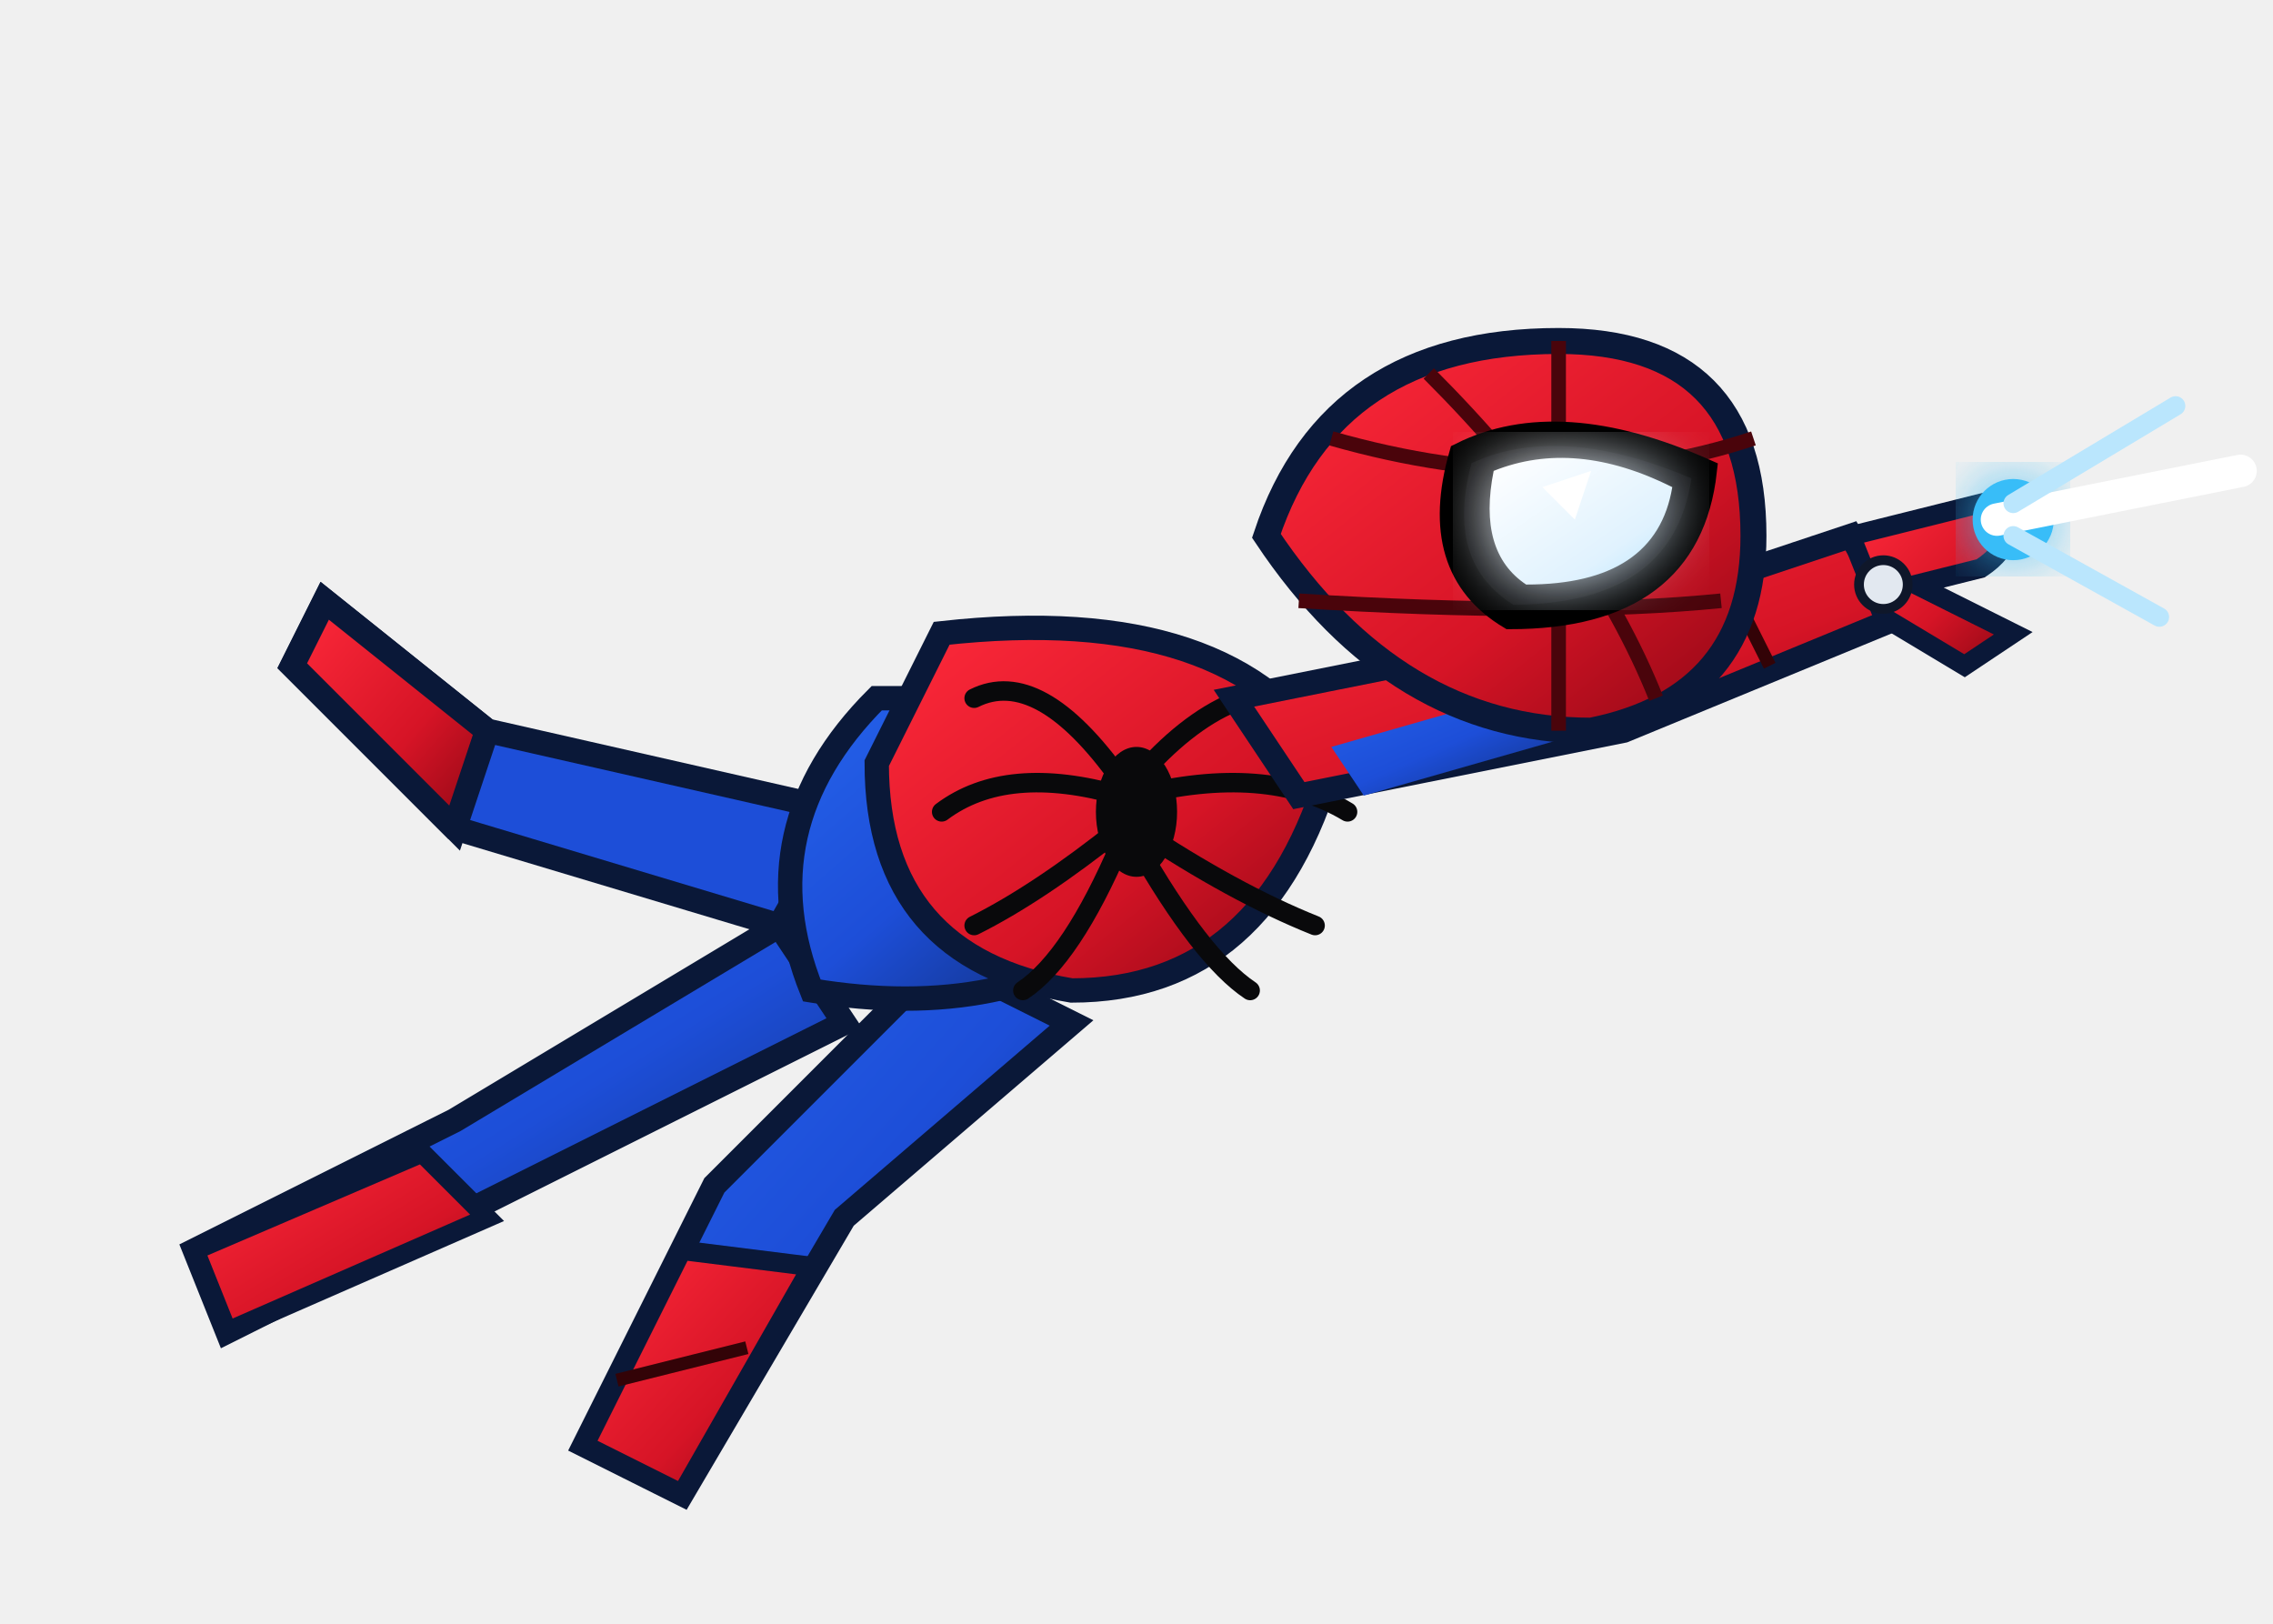
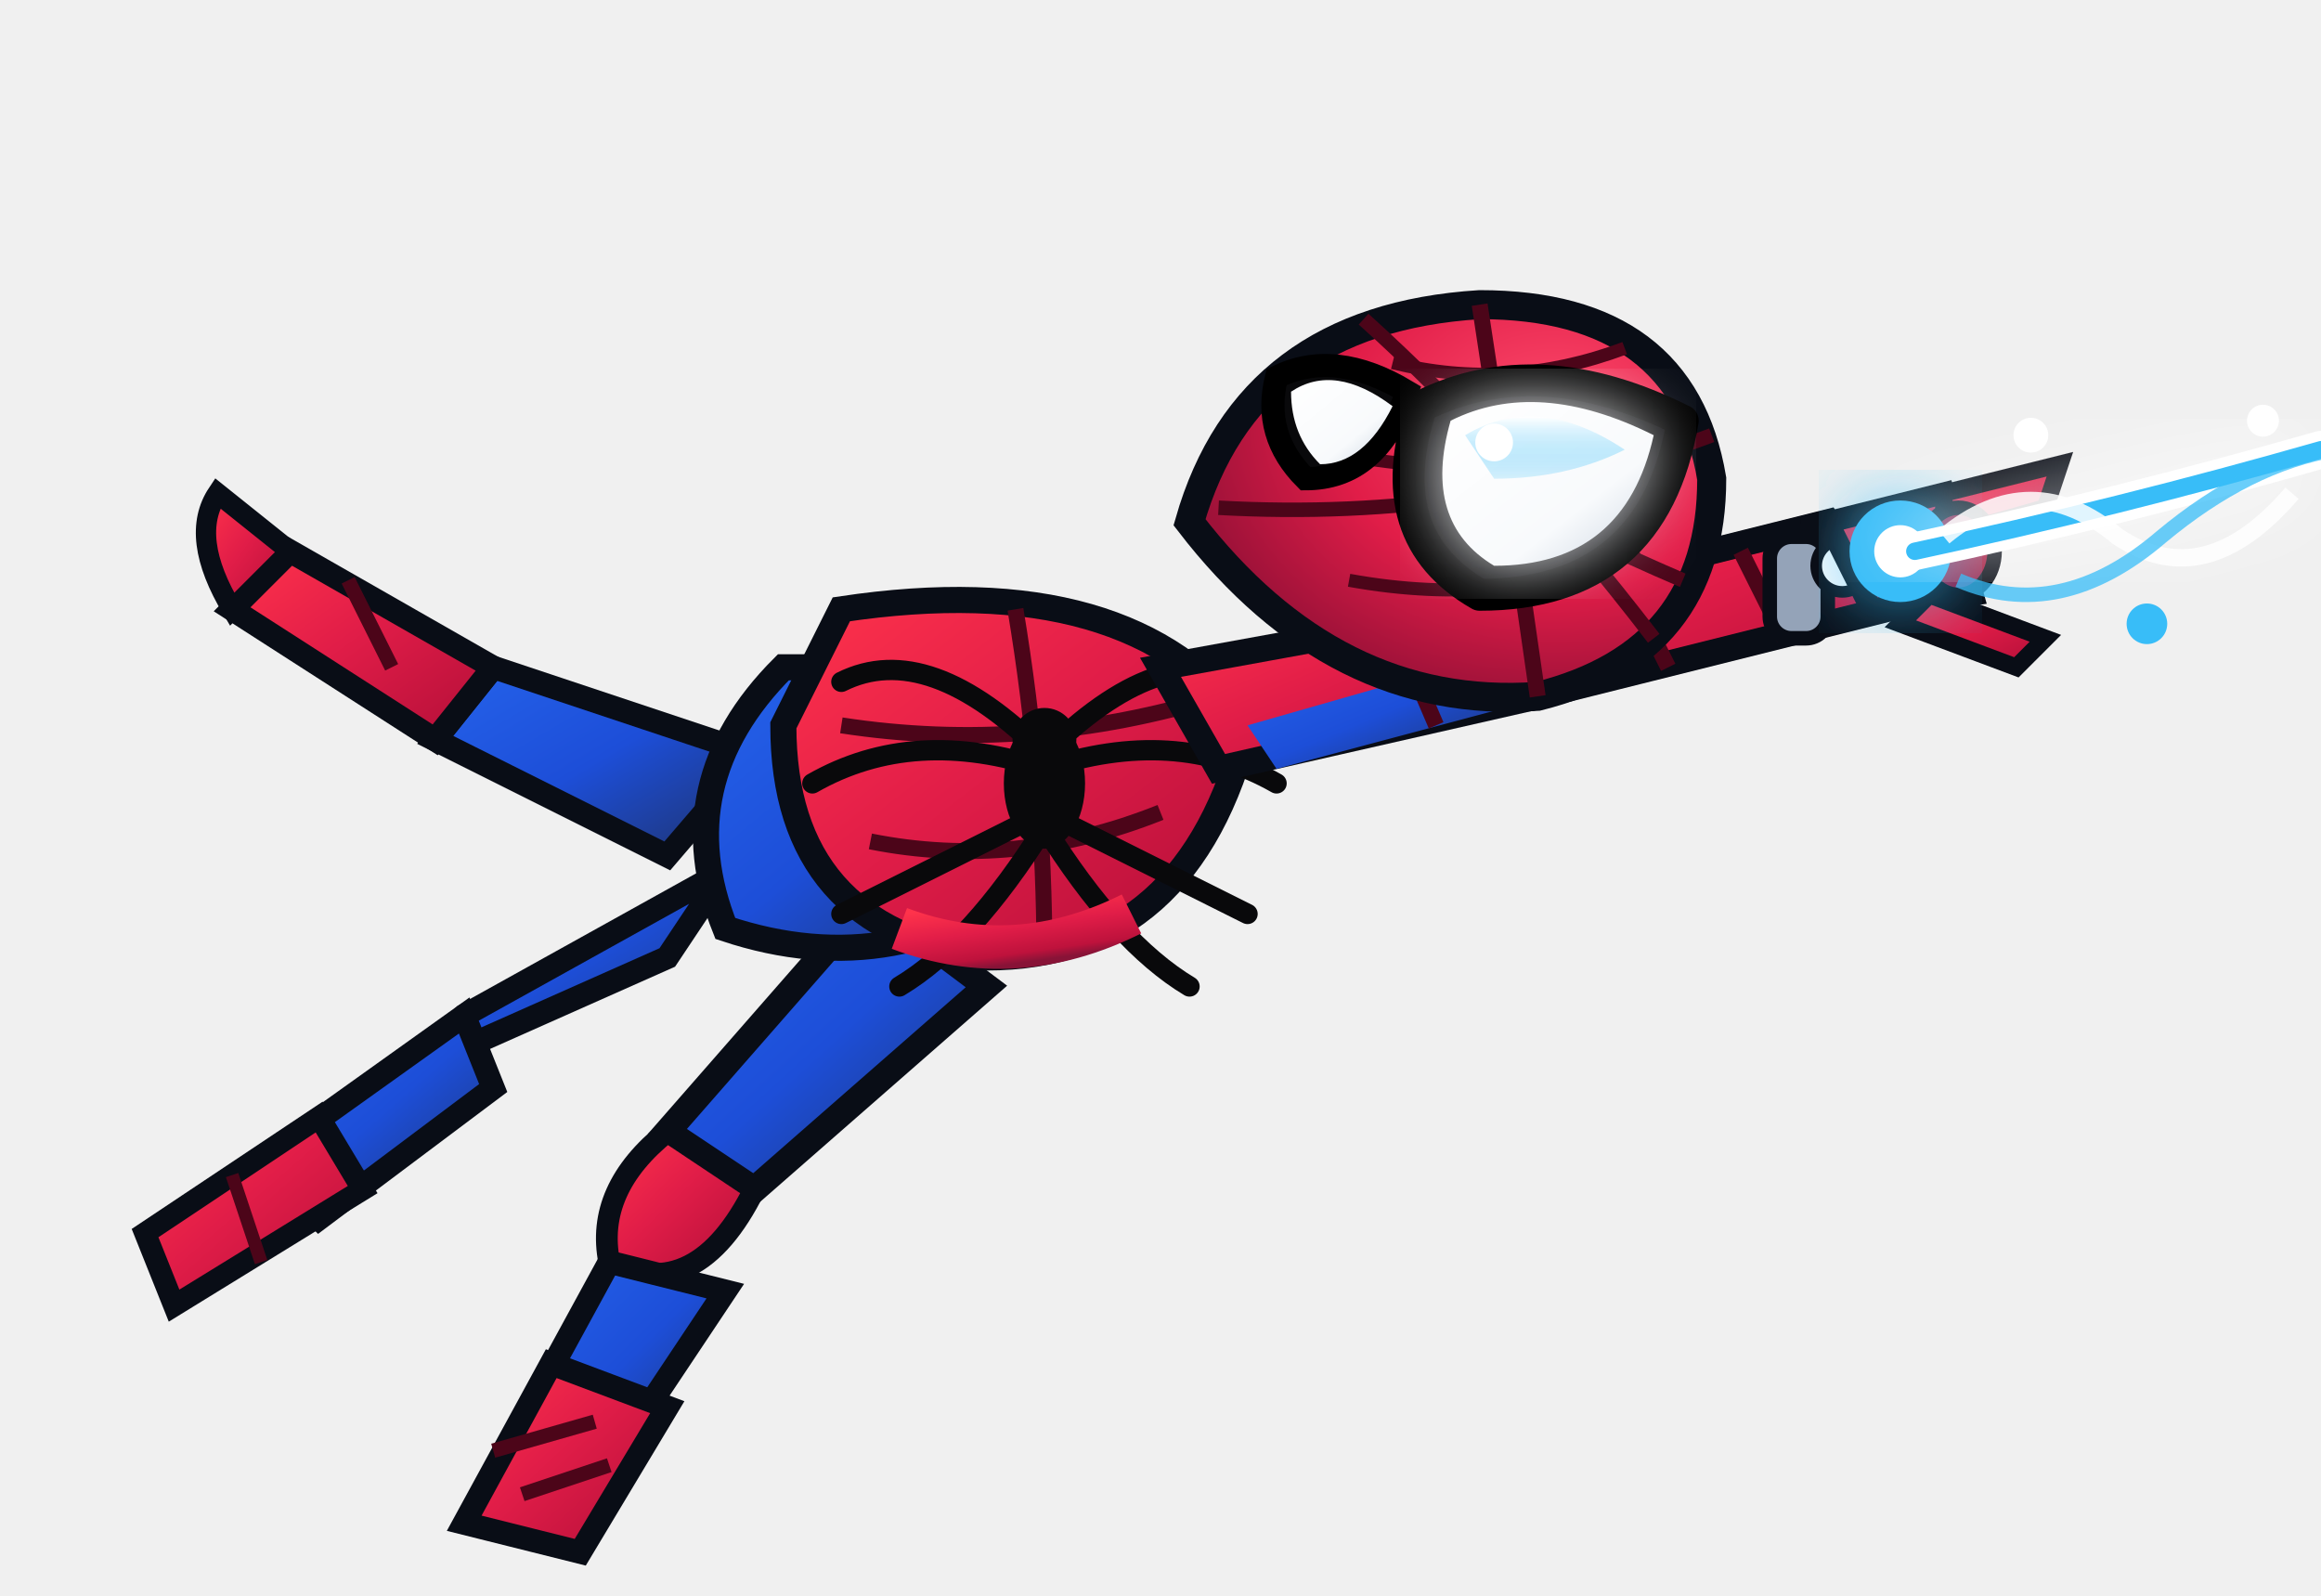
- <svg xmlns="http://www.w3.org/2000/svg" viewBox="0 0 140 100" width="140" height="100">
+ <svg xmlns="http://www.w3.org/2000/svg" viewBox="0 0 160 110" width="160" height="110">
  <defs>
-     <linearGradient id="spideyRed" x1="0%" y1="0%" x2="100%" y2="100%">
-       <stop offset="0%" stop-color="#ff2a3b" />
-       <stop offset="60%" stop-color="#d61426" />
-       <stop offset="100%" stop-color="#8c0714" />
+     <linearGradient id="suitRed" x1="0%" y1="0%" x2="100%" y2="100%">
+       <stop offset="0%" stop-color="#ff334b" />
+       <stop offset="45%" stop-color="#e11d48" />
+       <stop offset="85%" stop-color="#be123c" />
+       <stop offset="100%" stop-color="#881337" />
    </linearGradient>
-     <linearGradient id="spideyBlue" x1="0%" y1="0%" x2="100%" y2="100%">
+     <linearGradient id="suitBlue" x1="0%" y1="0%" x2="100%" y2="100%">
      <stop offset="0%" stop-color="#2563eb" />
      <stop offset="50%" stop-color="#1d4ed8" />
-       <stop offset="100%" stop-color="#0f2b73" />
+       <stop offset="85%" stop-color="#1e3a8a" />
+       <stop offset="100%" stop-color="#0f172a" />
    </linearGradient>
-     <linearGradient id="lensGloss" x1="0%" y1="0%" x2="100%" y2="100%">
+     <radialGradient id="maskGloss" cx="70%" cy="30%" r="70%">
+       <stop offset="0%" stop-color="#ff4d6d" />
+       <stop offset="60%" stop-color="#e11d48" />
+       <stop offset="100%" stop-color="#9f1239" />
+     </radialGradient>
+     <linearGradient id="lensWhite" x1="0%" y1="0%" x2="100%" y2="100%">
      <stop offset="0%" stop-color="#ffffff" />
-       <stop offset="70%" stop-color="#e0f2fe" />
-       <stop offset="100%" stop-color="#bae6fd" />
+       <stop offset="65%" stop-color="#f8fafc" />
+       <stop offset="100%" stop-color="#cbd5e1" />
    </linearGradient>
-     <filter id="neonGlow" x="-20%" y="-20%" width="140%" height="140%">
-       <feGaussianBlur stdDeviation="2" result="blur" />
+     <linearGradient id="lensGlint" x1="0%" y1="0%" x2="0%" y2="100%">
+       <stop offset="0%" stop-color="#ffffff" stop-opacity="0.95" />
+       <stop offset="100%" stop-color="#38bdf8" stop-opacity="0.2" />
+     </linearGradient>
+     <filter id="spiderGlow" x="-20%" y="-20%" width="140%" height="140%">
+       <feGaussianBlur stdDeviation="2.5" result="blur" />
      <feComposite in="SourceGraphic" in2="blur" operator="over" />
    </filter>
+     <filter id="webSpark" x="-30%" y="-30%" width="160%" height="160%">
+       <feGaussianBlur stdDeviation="3" result="glow" />
+       <feMerge>
+         <feMergeNode in="glow" />
+         <feMergeNode in="SourceGraphic" />
+       </feMerge>
+     </filter>
  </defs>
-   <g id="spiderman-hero" transform="translate(10, 5)">
-     <path d="M 42 45 L 20 40 L 10 32 L 8 36 L 18 46 L 38 52 Z" fill="#1d4ed8" stroke="#0a1838" stroke-width="1.5" />
-     <path d="M 20 40 L 10 32 L 8 36 L 18 46 Z" fill="url(#spideyRed)" stroke="#0a1838" stroke-width="1.5" />
-     <path d="M 38 52 L 18 64 L 2 72 L 4 77 L 22 68 L 42 58 Z" fill="url(#spideyBlue)" stroke="#0a1838" stroke-width="1.5" />
-     <path d="M 16 66 L 2 72 L 4 77 L 20 70 Z" fill="url(#spideyRed)" stroke="#0a1838" stroke-width="1.2" />
-     <path d="M 48 54 L 34 68 L 26 84 L 32 87 L 42 70 L 56 58 Z" fill="url(#spideyBlue)" stroke="#0a1838" stroke-width="1.5" />
-     <path d="M 32 72 L 26 84 L 32 87 L 40 73 Z" fill="url(#spideyRed)" stroke="#0a1838" stroke-width="1.2" />
-     <line x1="28" y1="80" x2="36" y2="78" stroke="#330307" stroke-width="0.8" />
-     <path d="M 44 38 Q 36 46 40 56 Q 52 58 60 52 Q 54 44 48 38 Z" fill="url(#spideyBlue)" stroke="#0a1838" stroke-width="1.5" />
-     <path d="M 48 34 Q 66 32 72 42 Q 68 56 56 56 Q 44 54 44 42 Z" fill="url(#spideyRed)" stroke="#0a1838" stroke-width="1.5" />
-     <ellipse cx="60" cy="45" rx="2.5" ry="4" fill="#09090b" />
-     <path d="M 60 43 Q 66 36 72 38" stroke="#09090b" stroke-width="1.2" fill="none" stroke-linecap="round" />
-     <path d="M 60 44 Q 68 42 73 45" stroke="#09090b" stroke-width="1.2" fill="none" stroke-linecap="round" />
-     <path d="M 59 43 Q 54 36 50 38" stroke="#09090b" stroke-width="1.2" fill="none" stroke-linecap="round" />
-     <path d="M 59 44 Q 52 42 48 45" stroke="#09090b" stroke-width="1.2" fill="none" stroke-linecap="round" />
-     <path d="M 60 46 Q 66 50 71 52" stroke="#09090b" stroke-width="1.2" fill="none" stroke-linecap="round" />
-     <path d="M 60 47 Q 64 54 67 56" stroke="#09090b" stroke-width="1.2" fill="none" stroke-linecap="round" />
-     <path d="M 59 46 Q 54 50 50 52" stroke="#09090b" stroke-width="1.2" fill="none" stroke-linecap="round" />
-     <path d="M 59 47 Q 56 54 53 56" stroke="#09090b" stroke-width="1.2" fill="none" stroke-linecap="round" />
-     <path d="M 66 38 L 86 34 L 104 28 L 107 33 L 90 40 L 70 44 Z" fill="url(#spideyRed)" stroke="#0a1838" stroke-width="1.5" />
-     <path d="M 72 41 L 86 37 L 88 40 L 74 44 Z" fill="url(#spideyBlue)" />
-     <line x1="84" y1="34" x2="88" y2="40" stroke="#330307" stroke-width="0.8" />
-     <line x1="96" y1="30" x2="99" y2="36" stroke="#330307" stroke-width="0.8" />
-     <path d="M 104 28 L 112 26 Q 115 28 112 30 L 108 31 L 114 34 L 111 36 L 106 33 Z" fill="url(#spideyRed)" stroke="#0a1838" stroke-width="1.2" />
-     <circle cx="106" cy="31" r="1.5" fill="#e2e8f0" stroke="#0f172a" stroke-width="0.6" />
-     <path d="M 68 28 Q 72 16 86 16 Q 98 16 98 28 Q 98 38 88 40 Q 76 40 68 28 Z" fill="url(#spideyRed)" stroke="#0a1838" stroke-width="1.6" />
-     <path d="M 86 16 Q 86 28 86 40" stroke="#4a040b" stroke-width="0.9" fill="none" />
-     <path d="M 72 22 Q 86 26 98 22" stroke="#4a040b" stroke-width="0.9" fill="none" />
-     <path d="M 70 32 Q 86 33 96 32" stroke="#4a040b" stroke-width="0.9" fill="none" />
-     <path d="M 78 18 Q 88 28 92 38" stroke="#4a040b" stroke-width="0.9" fill="none" />
-     <path d="M 80 23 Q 86 20 95 24 Q 94 33 83 33 Q 78 30 80 23 Z" fill="#09090b" stroke="#000000" stroke-width="1.5" />
-     <path d="M 82 24 Q 87 22 93 25 Q 92 31 84 31 Q 81 29 82 24 Z" fill="url(#lensGloss)" filter="url(#neonGlow)" />
-     <polygon points="85,25 88,24 87,27" fill="#ffffff" />
-     <circle cx="114" cy="27" r="2.5" fill="#38bdf8" filter="url(#neonGlow)" />
-     <line x1="113" y1="27" x2="128" y2="24" stroke="#ffffff" stroke-width="2" stroke-linecap="round" />
-     <line x1="114" y1="26" x2="124" y2="20" stroke="#bae6fd" stroke-width="1.2" stroke-linecap="round" />
-     <line x1="114" y1="28" x2="123" y2="33" stroke="#bae6fd" stroke-width="1.2" stroke-linecap="round" />
+   <g id="spider-man" transform="translate(8, 6)">
+     <path d="M 44 46 L 26 40 L 22 45 L 38 53 Z" fill="url(#suitBlue)" stroke="#090d16" stroke-width="1.6" />
+     <path d="M 26 40 L 12 32 L 8 36 L 22 45 Z" fill="url(#suitRed)" stroke="#090d16" stroke-width="1.6" />
+     <line x1="16" y1="34" x2="19" y2="40" stroke="#4c0519" stroke-width="1" />
+     <path d="M 12 32 L 7 28 Q 5 31 8 36 Z" fill="url(#suitRed)" stroke="#090d16" stroke-width="1.4" />
+     <path d="M 42 54 L 24 64 L 20 68 L 38 60 Z" fill="url(#suitBlue)" stroke="#090d16" stroke-width="1.6" />
+     <path d="M 24 64 L 10 74 L 14 78 L 26 69 Z" fill="url(#suitBlue)" stroke="#090d16" stroke-width="1.6" />
+     <path d="M 14 71 L 2 79 L 4 84 L 17 76 Z" fill="url(#suitRed)" stroke="#090d16" stroke-width="1.5" />
+     <line x1="8" y1="75" x2="10" y2="81" stroke="#4c0519" stroke-width="0.9" />
+     <path d="M 52 56 L 38 72 L 44 76 L 60 62 Z" fill="url(#suitBlue)" stroke="#090d16" stroke-width="1.8" />
+     <path d="M 38 72 Q 33 76 34 81 Q 40 84 44 76 Z" fill="url(#suitRed)" stroke="#090d16" stroke-width="1.5" />
+     <path d="M 34 81 L 28 92 L 34 95 L 42 83 Z" fill="url(#suitBlue)" stroke="#090d16" stroke-width="1.6" />
+     <path d="M 30 88 L 24 99 L 32 101 L 38 91 Z" fill="url(#suitRed)" stroke="#090d16" stroke-width="1.6" />
+     <line x1="26" y1="94" x2="33" y2="92" stroke="#4c0519" stroke-width="1" />
+     <line x1="28" y1="97" x2="34" y2="95" stroke="#4c0519" stroke-width="1" />
+     <path d="M 46 40 Q 38 48 42 58 Q 54 62 64 54 Q 58 46 50 40 Z" fill="url(#suitBlue)" stroke="#090d16" stroke-width="1.8" />
+     <path d="M 50 36 Q 70 33 78 44 Q 74 60 60 60 Q 46 58 46 44 Z" fill="url(#suitRed)" stroke="#090d16" stroke-width="1.8" />
+     <path d="M 62 36 Q 64 48 64 60" stroke="#4c0519" stroke-width="1.1" fill="none" />
+     <path d="M 50 44 Q 63 46 76 42" stroke="#4c0519" stroke-width="1.1" fill="none" />
+     <path d="M 52 52 Q 62 54 72 50" stroke="#4c0519" stroke-width="1.1" fill="none" />
+     <ellipse cx="64" cy="48" rx="2.8" ry="4.5" fill="#09090b" />
+     <ellipse cx="64" cy="45" rx="2.2" ry="2.2" fill="#09090b" />
+     <path d="M 64 46 Q 72 38 78 41" stroke="#09090b" stroke-width="1.4" fill="none" stroke-linecap="round" />
+     <path d="M 64 47 Q 73 44 80 48" stroke="#09090b" stroke-width="1.4" fill="none" stroke-linecap="round" />
+     <path d="M 64 46 Q 56 38 50 41" stroke="#09090b" stroke-width="1.4" fill="none" stroke-linecap="round" />
+     <path d="M 64 47 Q 55 44 48 48" stroke="#09090b" stroke-width="1.4" fill="none" stroke-linecap="round" />
+     <path d="M 64 50 Q 72 54 78 57" stroke="#09090b" stroke-width="1.4" fill="none" stroke-linecap="round" />
+     <path d="M 64 51 Q 69 59 74 62" stroke="#09090b" stroke-width="1.4" fill="none" stroke-linecap="round" />
+     <path d="M 64 50 Q 56 54 50 57" stroke="#09090b" stroke-width="1.4" fill="none" stroke-linecap="round" />
+     <path d="M 64 51 Q 59 59 54 62" stroke="#09090b" stroke-width="1.4" fill="none" stroke-linecap="round" />
+     <path d="M 54 58 Q 62 61 70 57" stroke="url(#suitRed)" stroke-width="3" fill="none" />
+     <path d="M 72 40 L 94 36 L 98 42 L 76 47 Z" fill="url(#suitRed)" stroke="#090d16" stroke-width="1.8" />
+     <path d="M 78 44 L 92 40 L 95 43 L 80 47 Z" fill="url(#suitBlue)" />
+     <path d="M 94 36 L 118 30 L 122 36 L 98 42 Z" fill="url(#suitRed)" stroke="#090d16" stroke-width="1.8" />
+     <line x1="88" y1="37" x2="91" y2="44" stroke="#4c0519" stroke-width="1.1" />
+     <line x1="104" y1="34" x2="107" y2="40" stroke="#4c0519" stroke-width="1.1" />
+     <line x1="112" y1="32" x2="115" y2="38" stroke="#4c0519" stroke-width="1.1" />
+     <rect x="114" y="31" width="4" height="7" rx="1.5" fill="#94a3b8" stroke="#090d16" stroke-width="1" />
+     <circle cx="119" cy="33" r="1.8" fill="#f8fafc" stroke="#090d16" stroke-width="0.8" />
+     <path d="M 118 30 L 126 28 L 128 35 L 121 36 Z" fill="url(#suitRed)" stroke="#090d16" stroke-width="1.5" />
+     <path d="M 126 28 L 134 26 L 133 29 L 126 31 Z" fill="url(#suitRed)" stroke="#090d16" stroke-width="1.2" />
+     <path d="M 125 35 L 133 38 L 131 40 L 123 37 Z" fill="url(#suitRed)" stroke="#090d16" stroke-width="1.2" />
+     <ellipse cx="127" cy="32" rx="2.5" ry="3" fill="#9f1239" stroke="#090d16" stroke-width="1" />
+     <path d="M 74 30 Q 78 16 94 15 Q 108 15 110 27 Q 110 39 98 42 Q 84 43 74 30 Z" fill="url(#maskGloss)" stroke="#090d16" stroke-width="2" />
+     <path d="M 94 15 Q 96 28 98 42" stroke="#4c0519" stroke-width="1.1" fill="none" />
+     <path d="M 82 20 Q 94 28 108 34" stroke="#4c0519" stroke-width="1" fill="none" />
+     <path d="M 76 29 Q 94 30 110 24" stroke="#4c0519" stroke-width="1" fill="none" />
+     <path d="M 86 16 Q 96 25 106 38" stroke="#4c0519" stroke-width="1" fill="none" />
+     <path d="M 88 19 Q 96 21 104 18" stroke="#4c0519" stroke-width="0.9" fill="none" />
+     <path d="M 83 25 Q 96 28 107 23" stroke="#4c0519" stroke-width="0.9" fill="none" />
+     <path d="M 85 34 Q 96 36 105 32" stroke="#4c0519" stroke-width="0.9" fill="none" />
+     <path d="M 80 20 Q 84 18 89 21 Q 87 27 82 27 Q 79 24 80 20 Z" fill="#09090b" stroke="#000000" stroke-width="1.6" />
+     <path d="M 81 21 Q 84 19 88 22 Q 86 26 83 26 Q 81 24 81 21 Z" fill="url(#lensWhite)" />
+     <path d="M 90 22 Q 98 18 108 23 Q 106 35 94 35 Q 87 31 90 22 Z" fill="#09090b" stroke="#000000" stroke-width="2.2" stroke-linejoin="round" />
+     <path d="M 92 23 Q 98 20 106 24 Q 104 33 95 33 Q 90 30 92 23 Z" fill="url(#lensWhite)" filter="url(#spiderGlow)" />
+     <path d="M 93 24 Q 98 21 104 25 Q 100 27 95 27 Z" fill="url(#lensGlint)" />
+     <circle cx="95" cy="24.5" r="1.3" fill="#ffffff" />
+     <circle cx="123" cy="32" r="3.5" fill="#38bdf8" filter="url(#webSpark)" />
+     <circle cx="123" cy="32" r="1.8" fill="#ffffff" />
+     <path d="M 124 32 Q 138 29 152 25" stroke="#ffffff" stroke-width="2.6" fill="none" stroke-linecap="round" filter="url(#webSpark)" />
+     <path d="M 124 32 Q 138 29 152 25" stroke="#38bdf8" stroke-width="1.2" fill="none" stroke-linecap="round" />
+     <path d="M 126 31 Q 132 26 138 31 Q 144 35 150 28" stroke="rgba(255, 255, 255, 0.85)" stroke-width="1.2" fill="none" />
+     <path d="M 127 34 Q 134 37 141 31 Q 147 26 153 25" stroke="rgba(56, 189, 248, 0.75)" stroke-width="1" fill="none" />
+     <circle cx="132" cy="24" r="1.2" fill="#ffffff" />
+     <circle cx="140" cy="37" r="1.4" fill="#38bdf8" />
+     <circle cx="148" cy="23" r="1.1" fill="#ffffff" />
  </g>
</svg>
